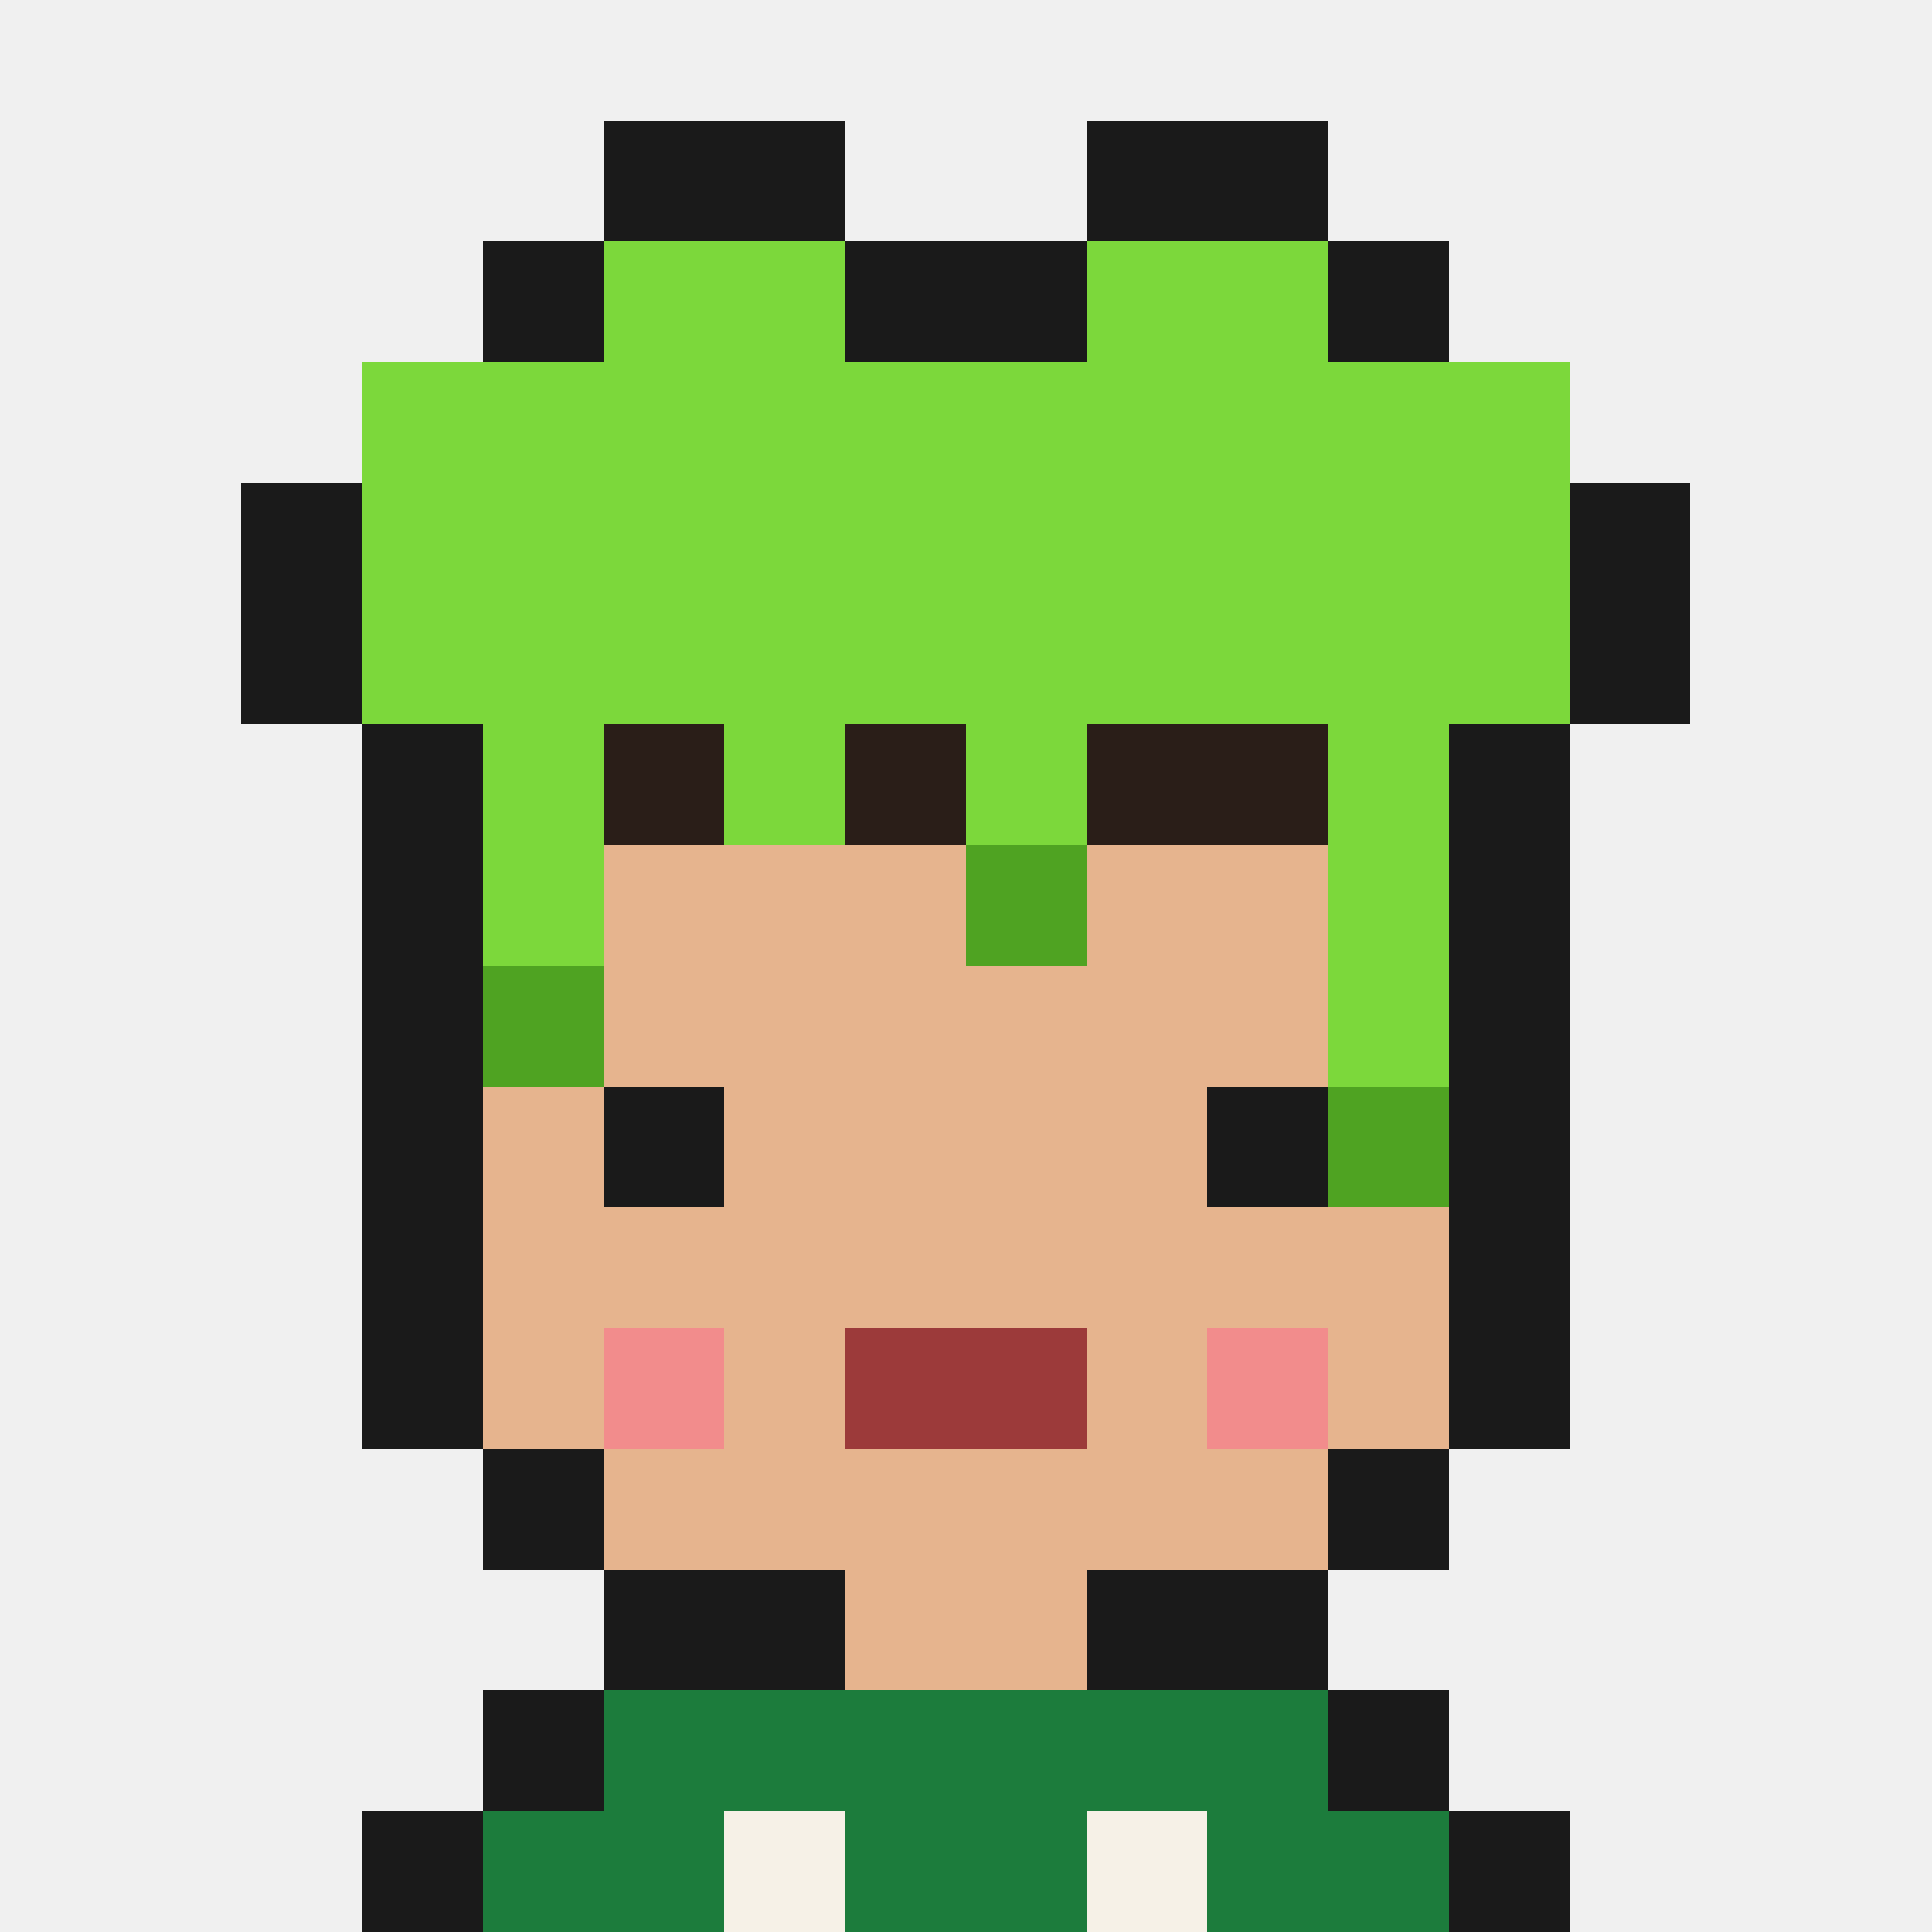
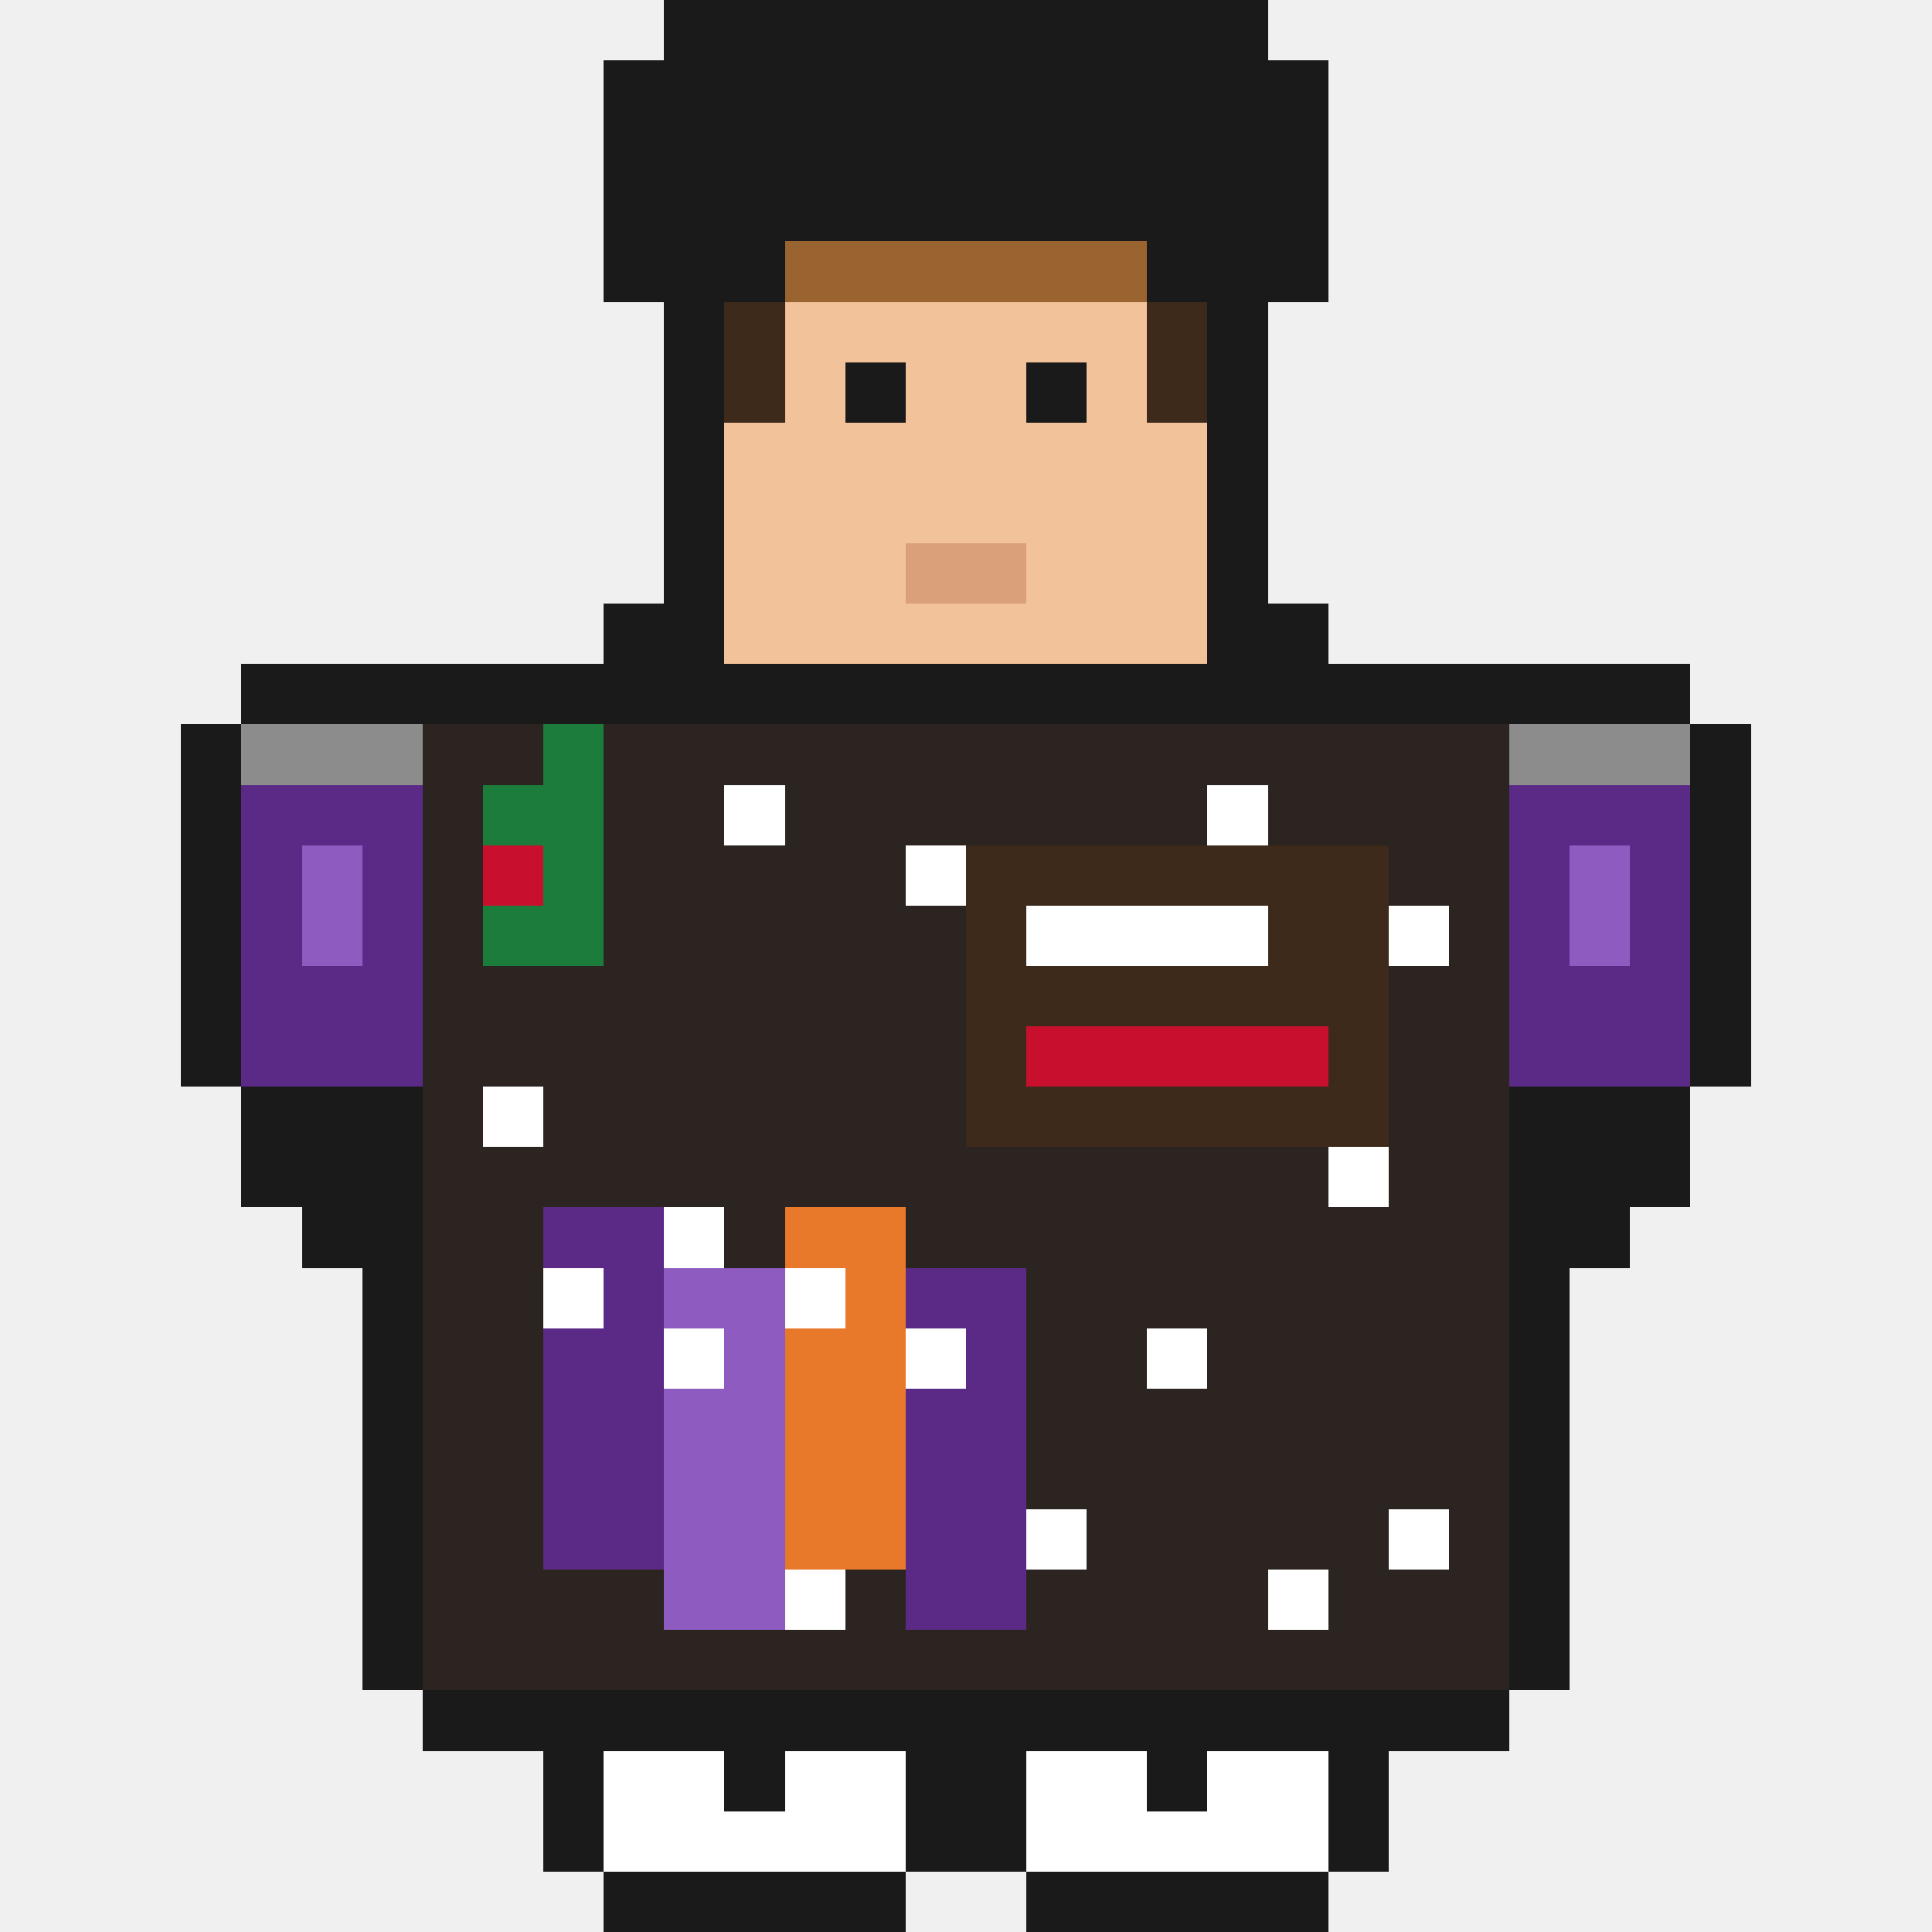
- <svg xmlns="http://www.w3.org/2000/svg" width="64" height="64" viewBox="0 0 16 16" shape-rendering="crispEdges">
-   <path fill="#1A1A1A" d="M5 1h2v1h-2zM9 1h2v1h-2zM4 2h1v1h-1zM7 2h2v1h-2zM11 2h1v1h-1zM2 4h1v1h-1zM13 4h1v1h-1zM2 5h1v1h-1zM13 5h1v1h-1zM3 6h1v1h-1zM12 6h1v1h-1zM3 7h1v1h-1zM12 7h1v1h-1zM3 8h1v1h-1zM12 8h1v1h-1zM3 9h1v1h-1zM5 9h1v1h-1zM10 9h1v1h-1zM12 9h1v1h-1zM3 10h1v1h-1zM12 10h1v1h-1zM3 11h1v1h-1zM12 11h1v1h-1zM4 12h1v1h-1zM11 12h1v1h-1zM5 13h2v1h-2zM9 13h2v1h-2zM4 14h1v1h-1zM11 14h1v1h-1zM3 15h1v1h-1zM12 15h1v1h-1z" />
-   <path fill="#7CD83B" d="M5 2h2v1h-2zM9 2h2v1h-2zM3 3h10v1h-10zM3 4h10v1h-10zM3 5h10v1h-10zM4 6h1v1h-1zM6 6h1v1h-1zM8 6h1v1h-1zM11 6h1v1h-1zM4 7h1v1h-1zM11 7h1v1h-1zM11 8h1v1h-1z" />
-   <path fill="#2A1E18" d="M5 6h1v1h-1zM7 6h1v1h-1zM9 6h2v1h-2z" />
-   <path fill="#E6B48E" d="M5 7h3v1h-3zM9 7h2v1h-2zM5 8h6v1h-6zM4 9h1v1h-1zM6 9h4v1h-4zM4 10h8v1h-8zM4 11h1v1h-1zM6 11h1v1h-1zM9 11h1v1h-1zM11 11h1v1h-1zM5 12h6v1h-6zM7 13h2v1h-2z" />
-   <path fill="#4FA322" d="M8 7h1v1h-1zM4 8h1v1h-1zM11 9h1v1h-1z" />
-   <path fill="#F28C8C" d="M5 11h1v1h-1zM10 11h1v1h-1z" />
-   <path fill="#9C3A3A" d="M7 11h2v1h-2z" />
-   <path fill="#1C7C3C" d="M5 14h6v1h-6zM4 15h2v1h-2zM7 15h2v1h-2zM10 15h2v1h-2z" />
-   <path fill="#F6F1E7" d="M6 15h1v1h-1zM9 15h1v1h-1z" />
+ <svg xmlns="http://www.w3.org/2000/svg" width="64" height="64" viewBox="0 0 32 32" shape-rendering="crispEdges">
+   <path fill="#1A1A1A" d="M11 0h10v1h-10zM10 1h12v1h-12zM10 2h12v1h-12zM10 3h12v1h-12zM10 4h3v1h-3zM19 4h3v1h-3zM11 5h1v1h-1zM20 5h1v1h-1zM11 6h1v1h-1zM14 6h1v1h-1zM17 6h1v1h-1zM20 6h1v1h-1zM11 7h1v1h-1zM20 7h1v1h-1zM11 8h1v1h-1zM20 8h1v1h-1zM11 9h1v1h-1zM20 9h1v1h-1zM10 10h2v1h-2zM20 10h2v1h-2zM4 11h24v1h-24zM3 12h1v1h-1zM28 12h1v1h-1zM3 13h1v1h-1zM28 13h1v1h-1zM3 14h1v1h-1zM28 14h1v1h-1zM3 15h1v1h-1zM28 15h1v1h-1zM3 16h1v1h-1zM28 16h1v1h-1zM3 17h1v1h-1zM28 17h1v1h-1zM4 18h3v1h-3zM25 18h3v1h-3zM4 19h3v1h-3zM25 19h3v1h-3zM5 20h2v1h-2zM25 20h2v1h-2zM6 21h1v1h-1zM25 21h1v1h-1zM6 22h1v1h-1zM25 22h1v1h-1zM6 23h1v1h-1zM25 23h1v1h-1zM6 24h1v1h-1zM25 24h1v1h-1zM6 25h1v1h-1zM25 25h1v1h-1zM6 26h1v1h-1zM25 26h1v1h-1zM6 27h1v1h-1zM25 27h1v1h-1zM7 28h18v1h-18zM9 29h1v1h-1zM12 29h1v1h-1zM15 29h2v1h-2zM19 29h1v1h-1zM22 29h1v1h-1zM9 30h1v1h-1zM15 30h2v1h-2zM22 30h1v1h-1zM10 31h5v1h-5zM17 31h5v1h-5z" />
+   <path fill="#9A6431" d="M13 4h6v1h-6z" />
+   <path fill="#3E2A1A" d="M12 5h1v1h-1zM19 5h1v1h-1zM12 6h1v1h-1zM19 6h1v1h-1zM16 14h7v1h-7zM16 15h1v1h-1zM21 15h2v1h-2zM16 16h7v1h-7zM16 17h1v1h-1zM22 17h1v1h-1zM16 18h7v1h-7z" />
+   <path fill="#F2C29B" d="M13 5h6v1h-6zM13 6h1v1h-1zM15 6h2v1h-2zM18 6h1v1h-1zM12 7h8v1h-8zM12 8h8v1h-8zM12 9h3v1h-3zM17 9h3v1h-3zM12 10h8v1h-8z" />
+   <path fill="#D9A07A" d="M15 9h2v1h-2z" />
+   <path fill="#8C8C8C" d="M4 12h3v1h-3zM25 12h3v1h-3z" />
+   <path fill="#2B2420" d="M7 12h2v1h-2zM10 12h15v1h-15zM7 13h1v1h-1zM10 13h2v1h-2zM13 13h7v1h-7zM21 13h4v1h-4zM7 14h1v1h-1zM10 14h5v1h-5zM23 14h2v1h-2zM7 15h1v1h-1zM10 15h6v1h-6zM24 15h1v1h-1zM7 16h9v1h-9zM23 16h2v1h-2zM7 17h9v1h-9zM23 17h2v1h-2zM7 18h1v1h-1zM9 18h7v1h-7zM23 18h2v1h-2zM7 19h15v1h-15zM23 19h2v1h-2zM7 20h2v1h-2zM12 20h1v1h-1zM15 20h10v1h-10zM7 21h2v1h-2zM17 21h8v1h-8zM7 22h2v1h-2zM17 22h2v1h-2zM20 22h5v1h-5zM7 23h2v1h-2zM17 23h8v1h-8zM7 24h2v1h-2zM17 24h8v1h-8zM7 25h2v1h-2zM18 25h5v1h-5zM24 25h1v1h-1zM7 26h4v1h-4zM14 26h1v1h-1zM17 26h4v1h-4zM22 26h3v1h-3zM7 27h18v1h-18z" />
+   <path fill="#1C7C3C" d="M9 12h1v1h-1zM8 13h2v1h-2zM9 14h1v1h-1zM8 15h2v1h-2z" />
+   <path fill="#5B2A86" d="M4 13h3v1h-3zM25 13h3v1h-3zM4 14h1v1h-1zM6 14h1v1h-1zM25 14h1v1h-1zM27 14h1v1h-1zM4 15h1v1h-1zM6 15h1v1h-1zM25 15h1v1h-1zM27 15h1v1h-1zM4 16h3v1h-3zM25 16h3v1h-3zM4 17h3v1h-3zM25 17h3v1h-3zM9 20h2v1h-2zM10 21h1v1h-1zM15 21h2v1h-2zM9 22h2v1h-2zM16 22h1v1h-1zM9 23h2v1h-2zM15 23h2v1h-2zM9 24h2v1h-2zM15 24h2v1h-2zM9 25h2v1h-2zM15 25h2v1h-2zM15 26h2v1h-2z" />
+   <path fill="#FFFFFF" d="M12 13h1v1h-1zM20 13h1v1h-1zM15 14h1v1h-1zM17 15h4v1h-4zM23 15h1v1h-1zM8 18h1v1h-1zM22 19h1v1h-1zM11 20h1v1h-1zM9 21h1v1h-1zM13 21h1v1h-1zM11 22h1v1h-1zM15 22h1v1h-1zM19 22h1v1h-1zM17 25h1v1h-1zM23 25h1v1h-1zM13 26h1v1h-1zM21 26h1v1h-1zM10 29h2v1h-2zM13 29h2v1h-2zM17 29h2v1h-2zM20 29h2v1h-2zM10 30h5v1h-5zM17 30h5v1h-5z" />
+   <path fill="#8E5BC0" d="M5 14h1v1h-1zM26 14h1v1h-1zM5 15h1v1h-1zM26 15h1v1h-1zM11 21h2v1h-2zM12 22h1v1h-1zM11 23h2v1h-2zM11 24h2v1h-2zM11 25h2v1h-2zM11 26h2v1h-2z" />
+   <path fill="#C8102E" d="M8 14h1v1h-1zM17 17h5v1h-5z" />
+   <path fill="#E8792A" d="M13 20h2v1h-2zM14 21h1v1h-1zM13 22h2v1h-2zM13 23h2v1h-2zM13 24h2v1h-2zM13 25h2v1h-2z" />
</svg>
